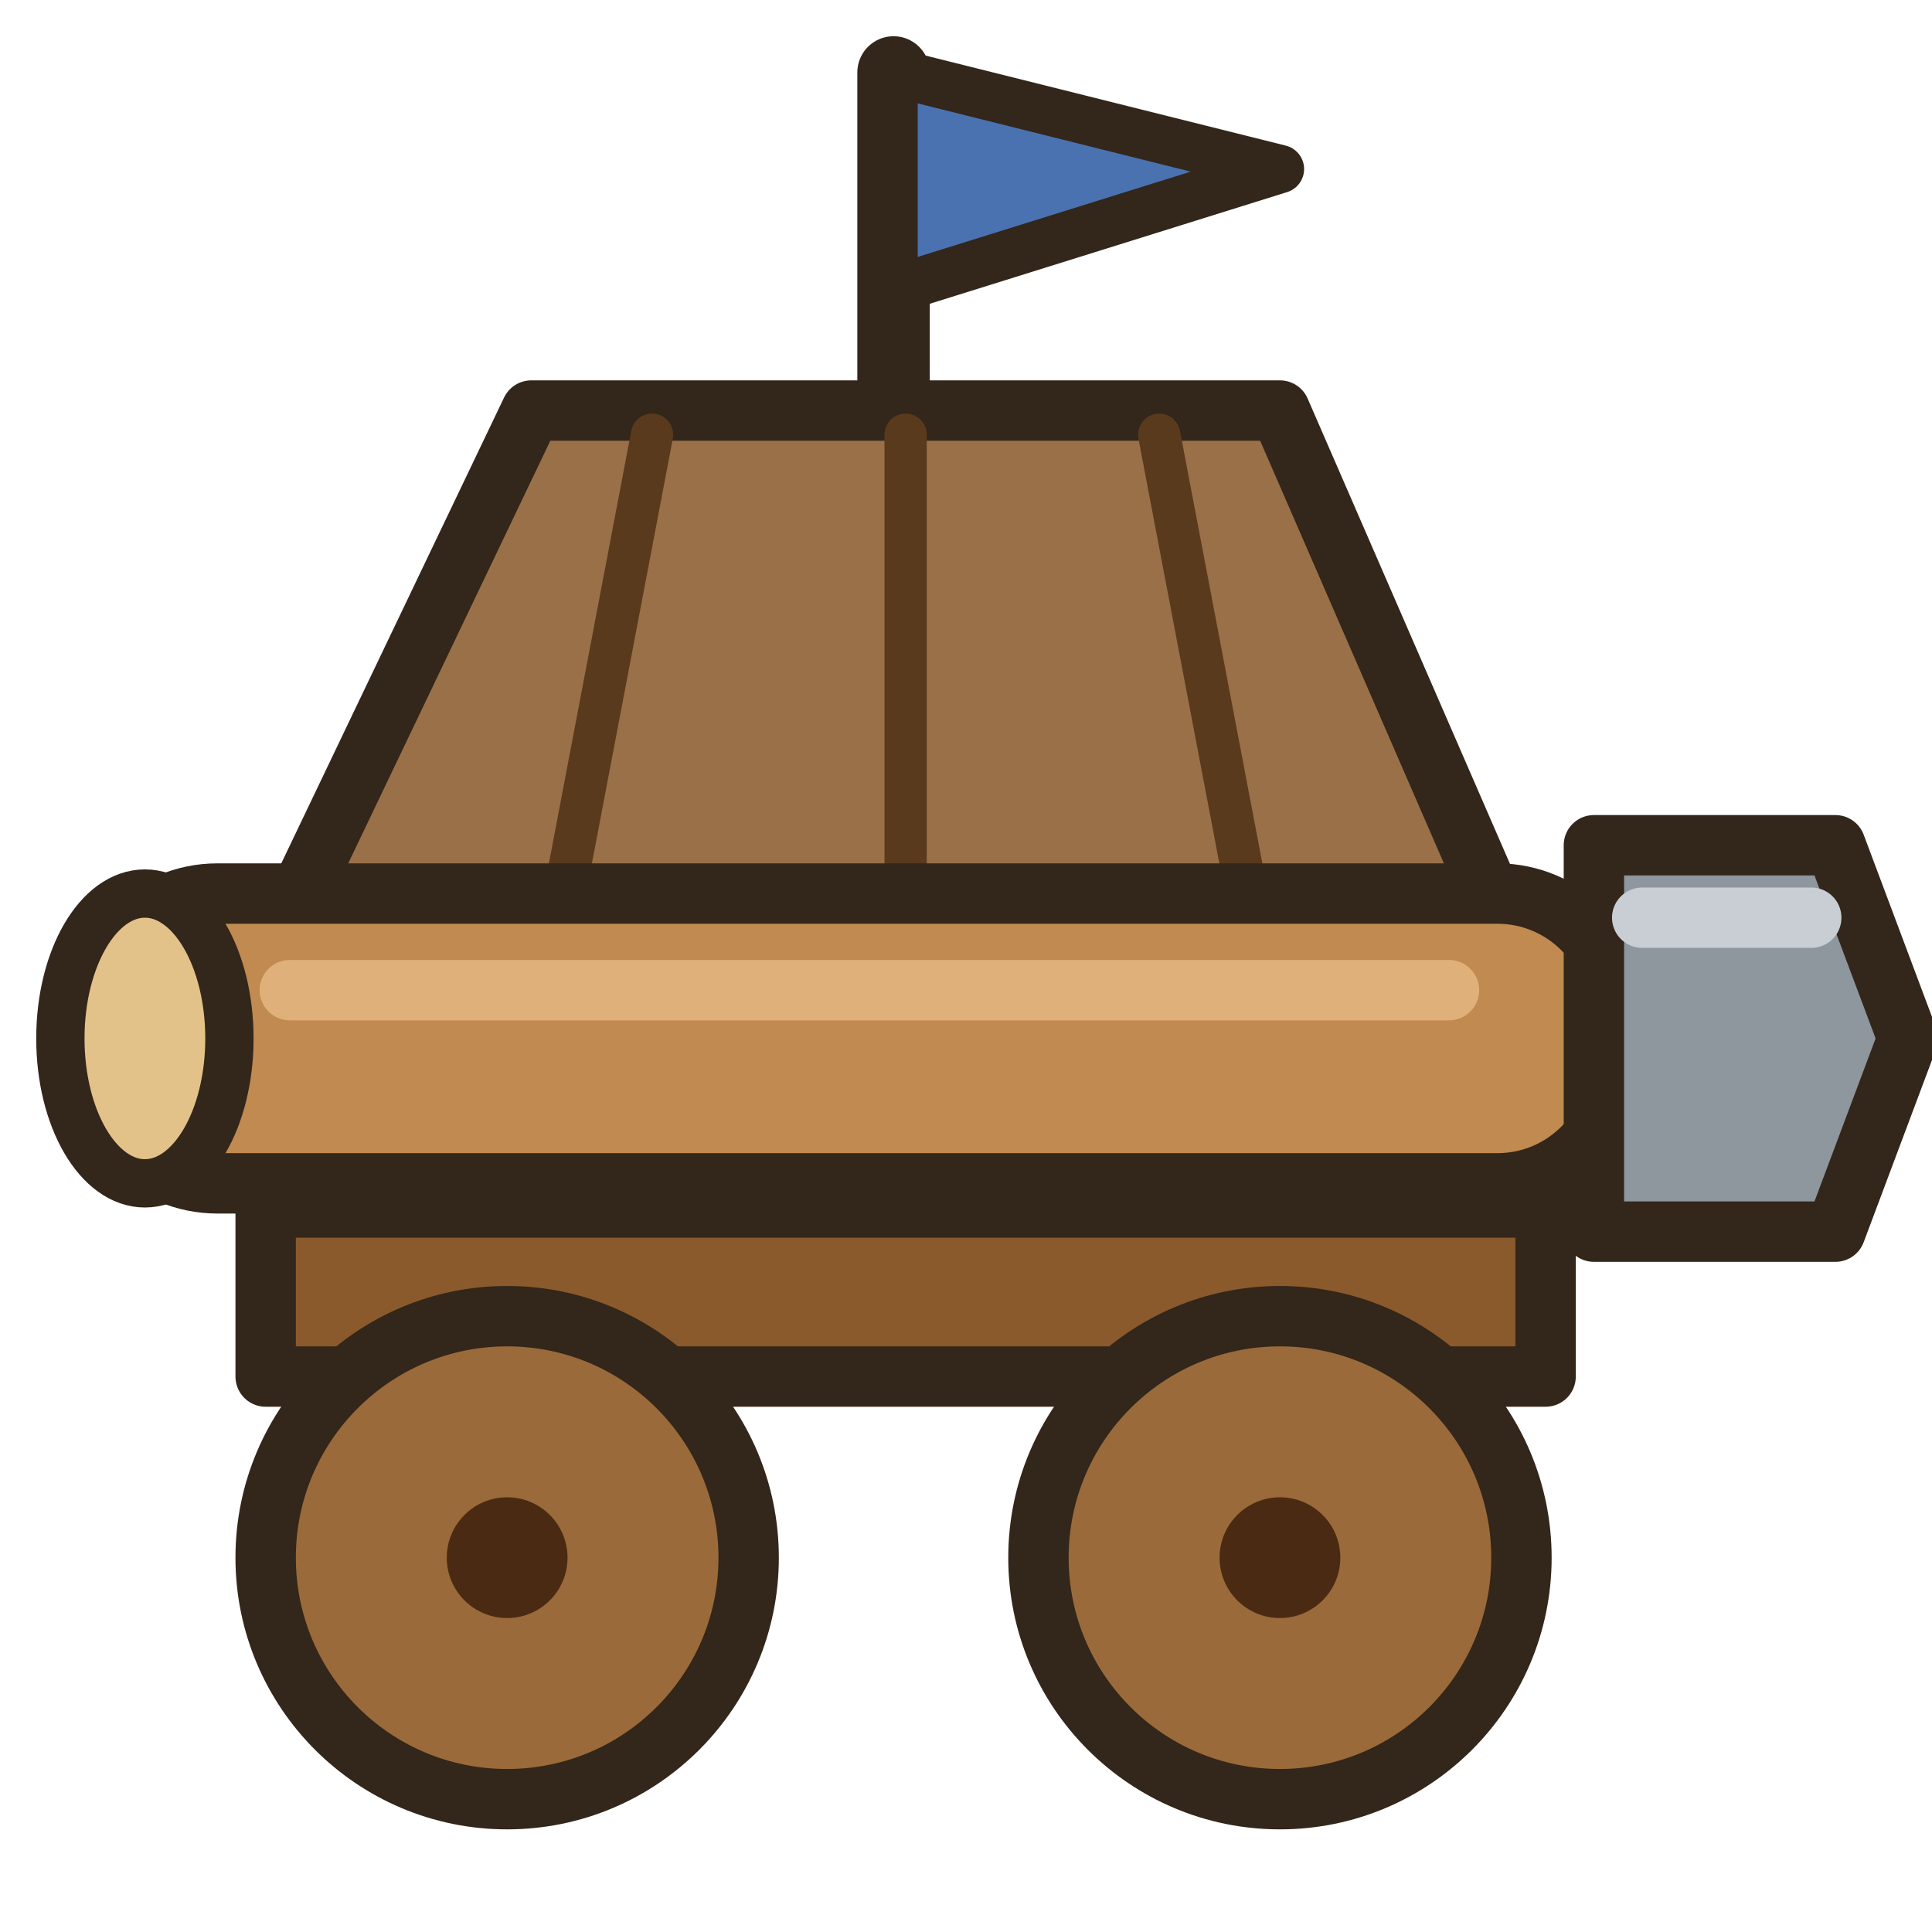
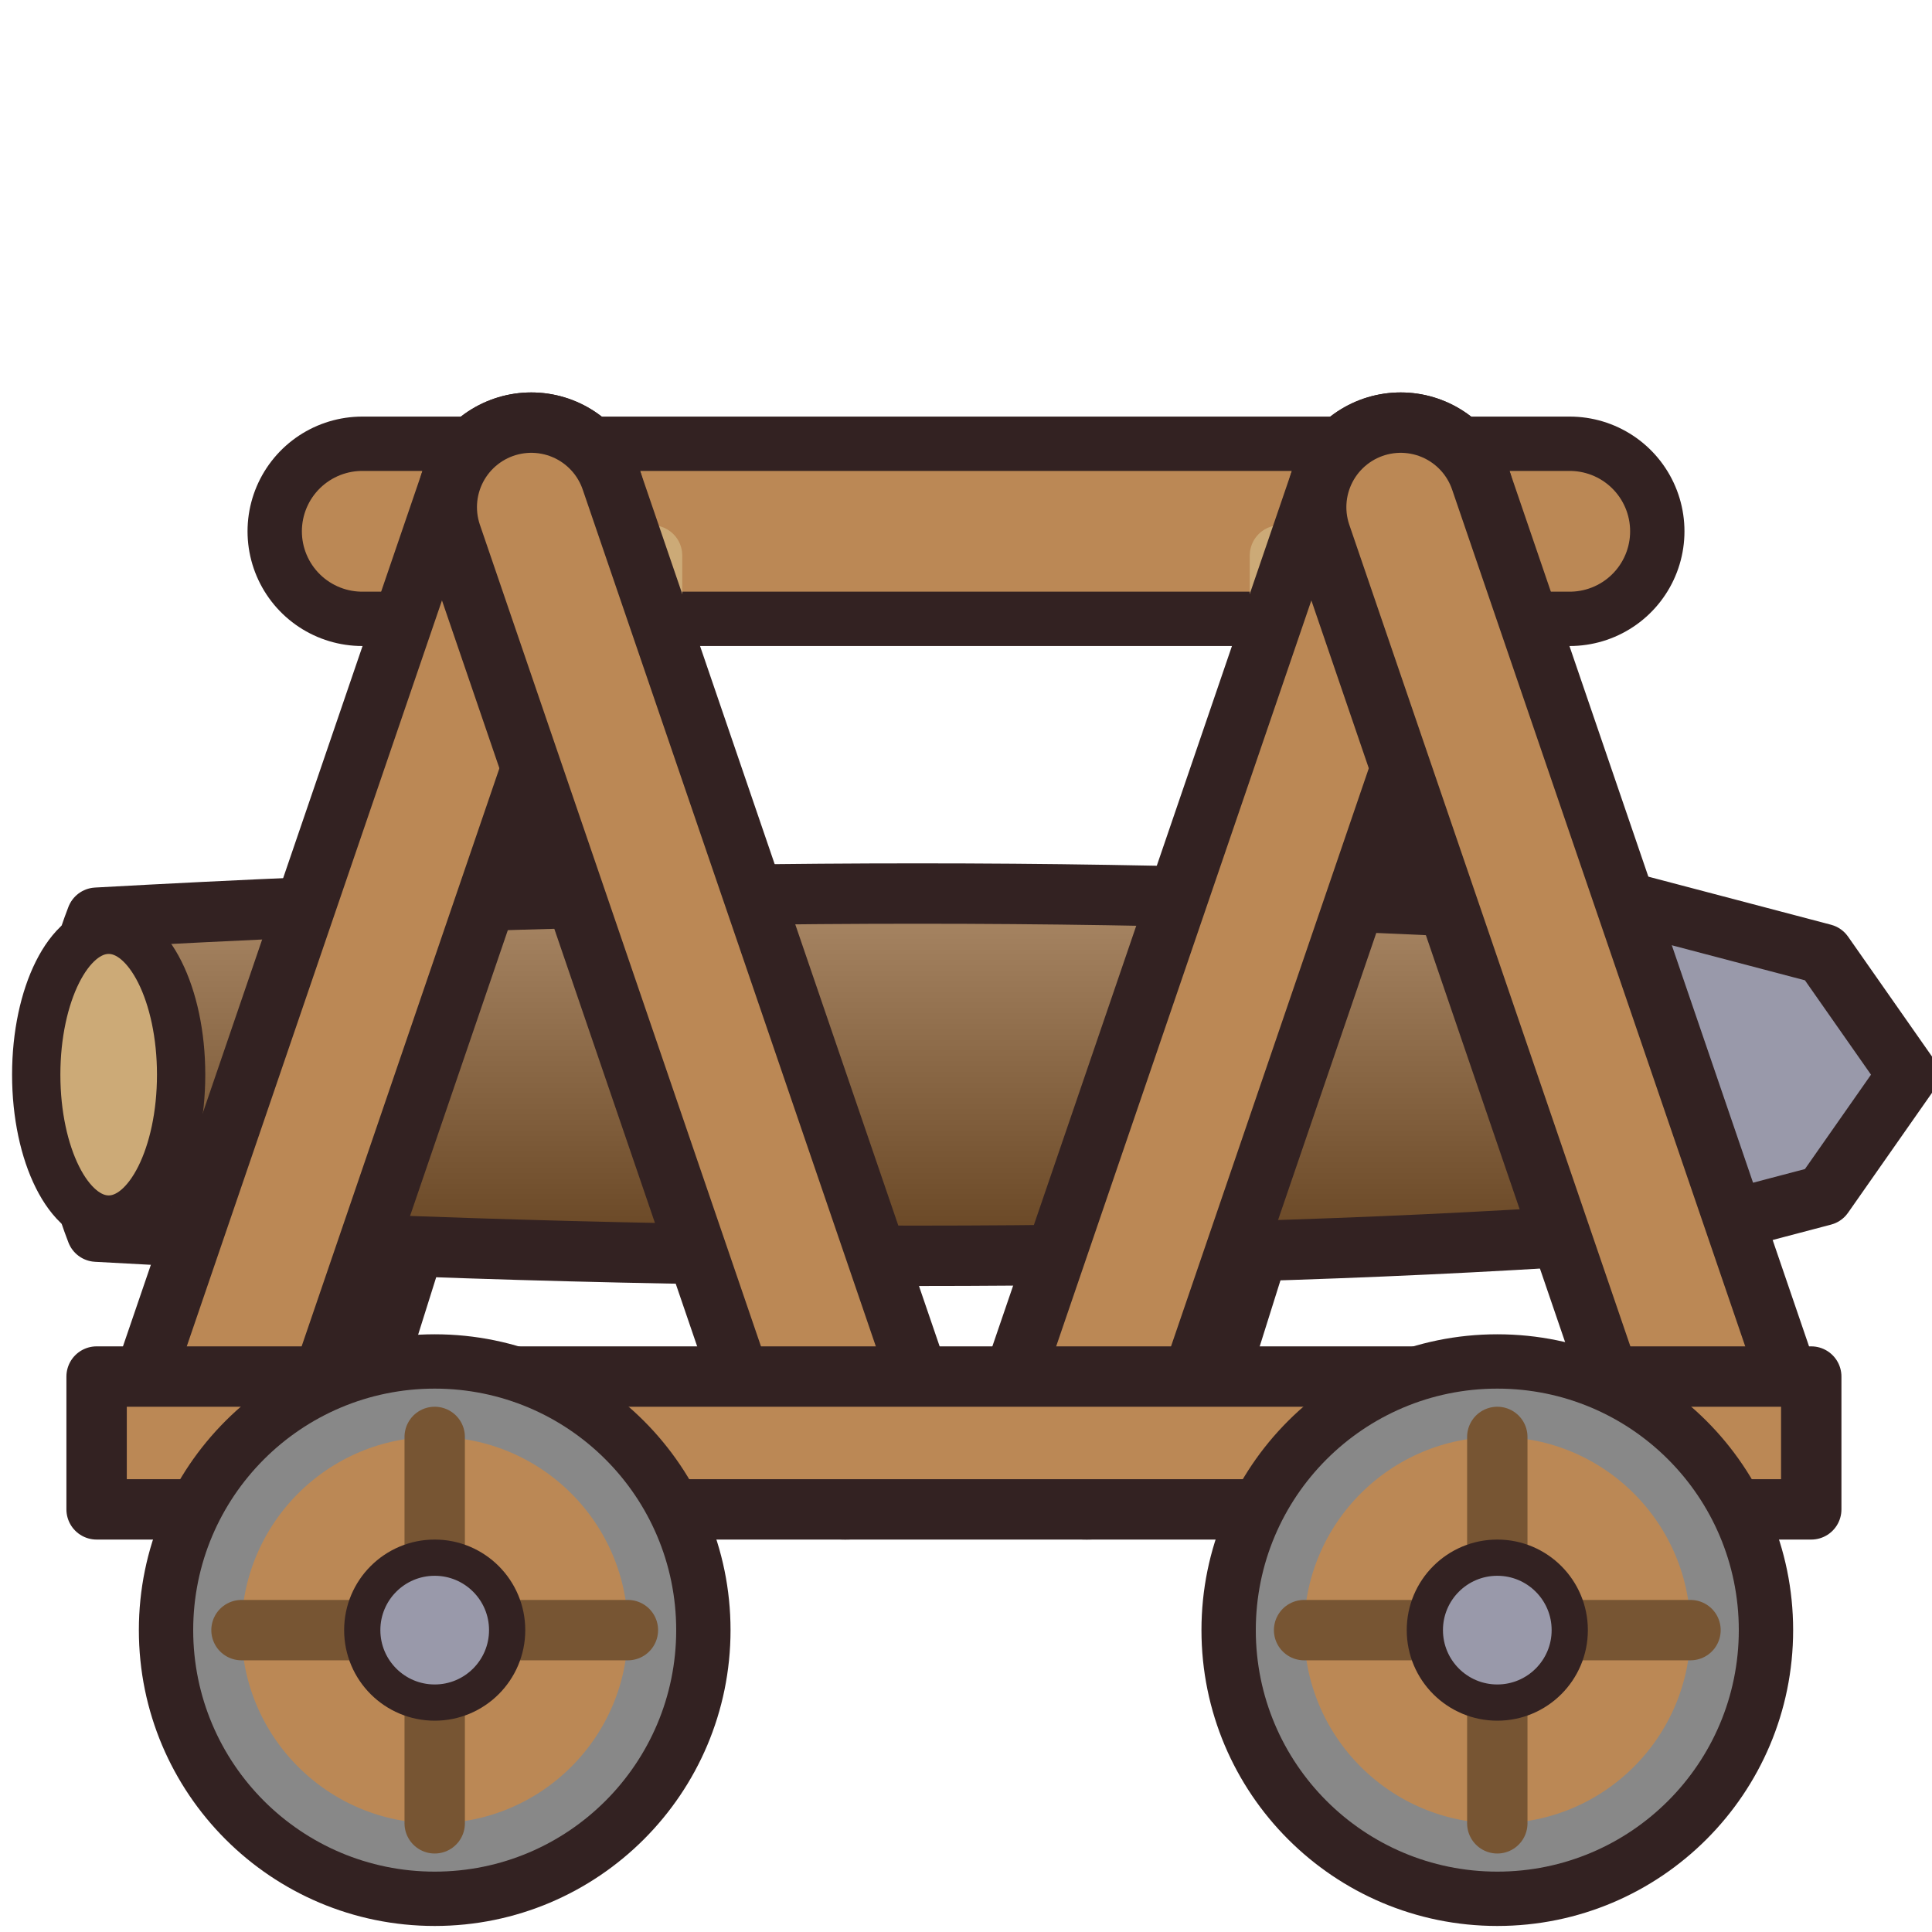
<svg xmlns="http://www.w3.org/2000/svg" viewBox="0 0 16 16">
-   <g stroke="#33261a" stroke-width=".5" stroke-linejoin="round" stroke-linecap="round">
-     <path d="M7.4,3.6 7.4,.6" fill="none" stroke="#33261a" stroke-width=".6" />
-     <path d="M7.4,.6L10.6,1.4L7.4,2.4Z" fill="#4a72b0" stroke-width=".4" />
-     <path d="M2.2,8L4.4,3.4H10.6L12.6,8Z" fill="#9a7048" />
-     <path d="M5.4,3.6L4.6,7.8M7.5,3.6L7.5,7.8M9.6,3.6L10.4,7.8" fill="none" stroke="#5a3a1c" stroke-width=".35" />
-     <rect x=".8" y="7.4" width="12.6" height="2.4" rx="1" fill="#c08a50" />
-     <path d="M2.4,8.2 12,8.2" fill="none" stroke="#e0b07a" stroke-width=".5" />
-     <ellipse cx="1.2" cy="8.6" rx=".7" ry="1.2" fill="#e3c28a" stroke-width=".4" />
-     <path d="M13.2,7H15.2L15.8,8.6L15.2,10.2H13.2Z" fill="#8e969e" />
-     <path d="M13.6,7.6 15,7.6" fill="none" stroke="#c9ced4" stroke-width=".5" />
-     <rect x="2.2" y="10" width="10.6" height="1.4" fill="#8a5a2c" />
-     <circle cx="4.2" cy="12.9" r="2" fill="#9a6a3a" />
-     <circle cx="4.2" cy="12.9" r=".5" fill="#4a2a12" stroke="none" />
-     <circle cx="10.6" cy="12.9" r="2" fill="#9a6a3a" />
-     <circle cx="10.6" cy="12.9" r=".5" fill="#4a2a12" stroke="none" />
+   <defs>
+     <linearGradient id="g0" x2="0" y2="1">
+       <stop stop-color="#a86" />
+       <stop offset="1" stop-color="#642" />
+     </linearGradient>
+     <path id="p0" d="M2.4,11.6l2.2-7" />
+     <path id="p1" d="M9.4,11.6l2.2-7" />
+     <path id="p2" d="M1.8,11.8 4.4,4.2" />
+     <path id="p3" d="M7,11.8 4.4,4.2" />
+     <path id="p4" d="M9,11.8l2.6-7.6" />
+     <path id="p5" d="M14.2,11.8 11.6,4.2" />
+   </defs>
+   <g stroke="#322" stroke-width=".5" stroke-linejoin="round" stroke-linecap="round">
+     <use href="#p0" fill="none" stroke-width="1.7" />
+     <use href="#p0" fill="none" stroke="#863" stroke-width=".8" />
+     <use href="#p1" fill="none" stroke-width="1.7" />
+     <use href="#p1" fill="none" stroke="#863" stroke-width=".8" />
+     <path d="M3,4.4l10,0" fill="none" stroke-width="1.9" />
+     <path d="M3,4.4l10,0" fill="none" stroke="#b85" stroke-width="1" />
+     <path d="M5.4,4.6V7.8m5.2-3.2V7.8" fill="none" stroke="#ca7" />
+     <path d="M.8,7.6q7.2-.4 12.8,0 .4,1.2 0,2.6Q8,10.6 .8,10.2 .3,8.9 .8,7.6Z" fill="url(#g0)" />
+     <ellipse cx=".9" cy="8.9" rx=".6" ry="1.2" fill="#ca7" stroke-width=".4" />
+     <path d="M13.2,7.4l1.9,.5 .7,1-.7,1-1.9,.5Z" fill="#99a" />
+     <use href="#p2" fill="none" stroke-width="1.9" />
+     <use href="#p2" fill="none" stroke="#b85" stroke-width=".9" />
+     <use href="#p3" fill="none" stroke-width="1.9" />
+     <use href="#p3" fill="none" stroke="#b85" stroke-width=".9" />
+     <use href="#p4" fill="none" stroke-width="1.9" />
+     <use href="#p4" fill="none" stroke="#b85" stroke-width=".9" />
+     <use href="#p5" fill="none" stroke-width="1.9" />
+     <use href="#p5" fill="none" stroke="#b85" stroke-width=".9" />
+     <path d="M.8,11.4H15v1.1H.8Z" fill="#b85" />
+     <circle cx="3.6" cy="13.5" r="2.2" fill="#b85" />
+     <circle cx="3.6" cy="13.5" r="1.8" fill="none" stroke="#888" stroke-width=".4" />
+     <path d="M2,13.5H5.2M3.6,11.9v3.2" fill="none" stroke="#753" />
+     <circle cx="3.6" cy="13.5" r=".6" fill="#99a" stroke-width=".3" />
+     <circle cx="12.4" cy="13.5" r="2.2" fill="#b85" />
+     <circle cx="12.4" cy="13.5" r="1.8" fill="none" stroke="#888" stroke-width=".4" />
+     <path d="M10.8,13.5H14m-1.6-1.6v3.2" fill="none" stroke="#753" />
+     <circle cx="12.4" cy="13.5" r=".6" fill="#99a" stroke-width=".3" />
  </g>
</svg>
